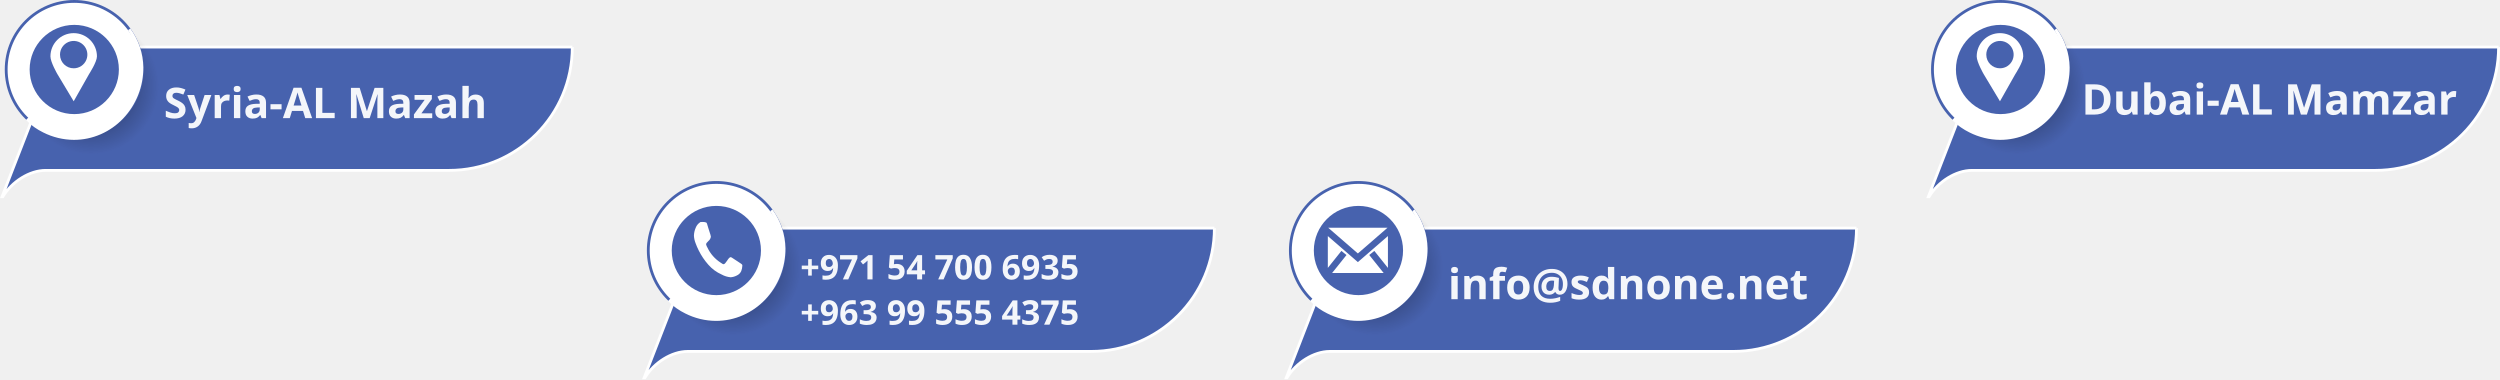
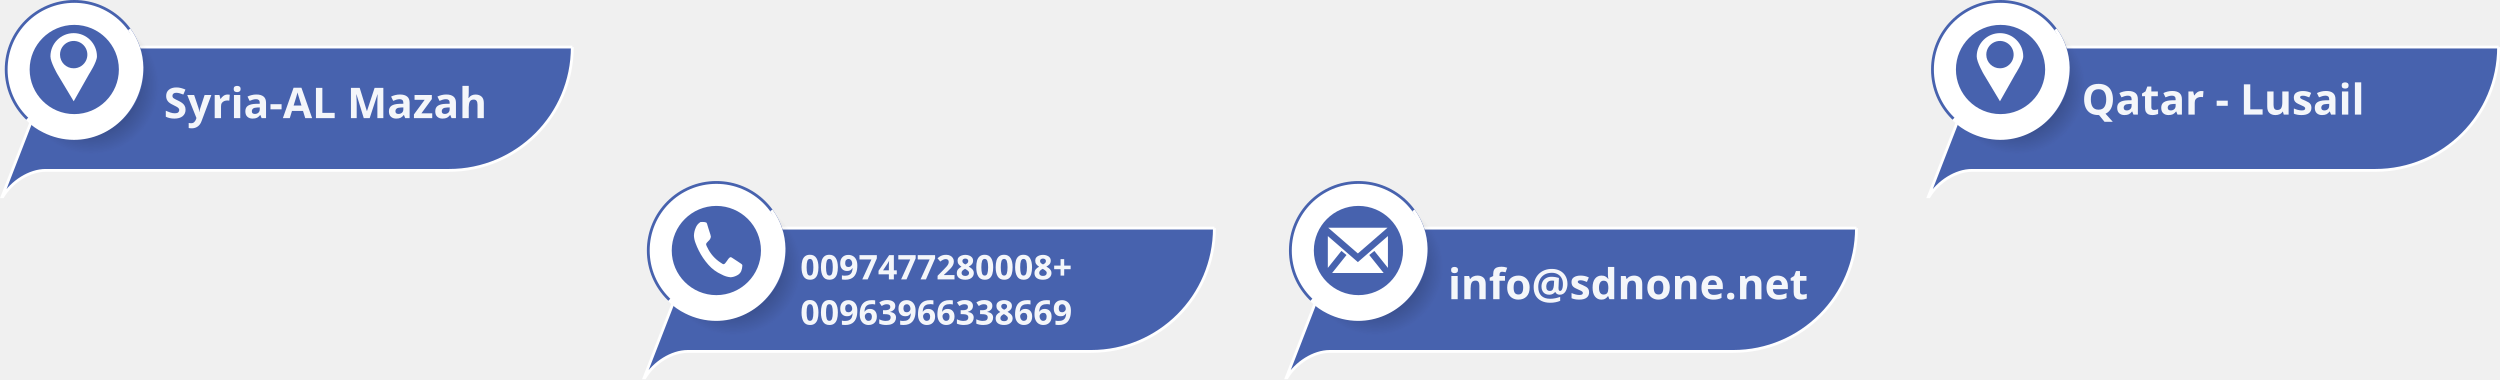
<svg xmlns="http://www.w3.org/2000/svg" width="883.829" height="134.048" viewBox="0 0 883.829 134.048">
  <defs>
    <radialGradient id="radial-gradient" cx="0.5" cy="0.5" r="0.5" gradientUnits="objectBoundingBox">
      <stop offset="0" />
      <stop offset="1" stop-color="#fff" />
    </radialGradient>
  </defs>
-   <g id="Contacts" transform="translate(-2147.072 -5704.475)">
+   <g id="Contacts" transform="translate(-2147.071 -5704.475)">
    <g id="Group_11612" data-name="Group 11612" transform="translate(1900.401 5201.738)">
      <g id="Group_11580" data-name="Group 11580" transform="translate(73 0)">
        <g id="Group_11579" data-name="Group 11579" transform="translate(172.58 502.237)">
          <g id="Group_11611" data-name="Group 11611">
            <g id="Group_11572" data-name="Group 11572">
              <g id="Group_11571" data-name="Group 11571">
                <g id="Group_11570" data-name="Group 11570">
                  <g id="Group_11568" data-name="Group 11568" transform="translate(0 17.14)">
                    <path id="Path_1000" data-name="Path 1000" d="M36.9,232.834H-132.407c-6.5,0-13.808,5.266-16.328,11.764L-164.7,285.743h.258c3.192-5.32,9.463-9.31,15.118-9.31H-6.7a43.6,43.6,0,0,0,43.6-43.6Z" transform="translate(166.519 -232.834)" fill="#4762ae" stroke="#fff" stroke-width="1" />
                  </g>
                  <g id="Group_11569" data-name="Group 11569" transform="translate(3.277 1)">
                    <circle id="Ellipse_24" data-name="Ellipse 24" cx="24.067" cy="24.067" r="24.067" transform="translate(5.89 5.89)" stroke="rgba(0,0,0,0)" stroke-width="1" opacity="0.54" fill="url(#radial-gradient)" style="mix-blend-mode: multiply;isolation: isolate" />
                    <path id="Path_1003" data-name="Path 1003" d="M24.067,0A24.067,24.067,0,1,1,0,24.067,24.067,24.067,0,0,1,24.067,0Z" fill="#fff" stroke="#4762ae" stroke-width="1" />
                    <path id="Path_1002" data-name="Path 1002" d="M-143.29,260.193a16.292,16.292,0,0,1-16.273-16.273,16.292,16.292,0,0,1,16.273-16.274,16.292,16.292,0,0,1,16.273,16.274A16.292,16.292,0,0,1-143.29,260.193Z" transform="translate(167.357 -219.852)" fill="#4762ae" stroke="#fff" stroke-width="1" />
                  </g>
                </g>
                <g id="SVGRepo_iconCarrier" transform="translate(11.143 8.287)">
                  <path id="Path_1009" data-name="Path 1009" d="M11.163,11.554A4.837,4.837,0,1,1,16,16.36a4.822,4.822,0,0,1-4.837-4.806Zm-3.386.6c0,2.011,2.454,6.25,2.454,6.25L16,28.018,21.438,18.4s2.785-4.27,2.785-6.25a8.223,8.223,0,0,0-16.446,0Z" fill="#fff" />
                </g>
              </g>
            </g>
            <path id="Subtraction_4" data-name="Subtraction 4" d="M16.25,43.044A23.865,23.865,0,0,1,5.591,40.453,22.133,22.133,0,0,1,0,36.544l.619-.683A22.843,22.843,0,0,0,15.923,41.8c12.913,0,23.419-10.965,23.419-24.442A25.179,25.179,0,0,0,35.834,4.486a23.47,23.47,0,0,1,4.483,13.44,25.515,25.515,0,0,1-7.049,17.761,23.968,23.968,0,0,1-7.65,5.383A23.061,23.061,0,0,1,16.25,43.044Z" transform="translate(10.954 6.404)" fill="#fff" stroke="#fff" stroke-width="1" />
          </g>
        </g>
      </g>
      <text id="Syria-AL_Mazah" data-name="Syria-AL Mazah" transform="translate(304.599 528.507)" fill="#f4f6fa" font-size="15" font-family="SegoeUI-Bold, Segoe UI" font-weight="700">
        <tspan x="0" y="16">Syria-AL Mazah</tspan>
      </text>
    </g>
    <g id="Group_11612-2" data-name="Group 11612" transform="translate(2354.401 5265.738)">
      <g id="Group_11580-2" data-name="Group 11580" transform="translate(73 0)">
        <g id="Group_11579-2" data-name="Group 11579" transform="translate(172.58 502.237)">
          <g id="Group_11611-2" data-name="Group 11611">
            <g id="Group_11572-2" data-name="Group 11572">
              <g id="Group_11571-2" data-name="Group 11571">
                <g id="Group_11570-2" data-name="Group 11570">
                  <g id="Group_11568-2" data-name="Group 11568" transform="translate(0 17.14)">
                    <path id="Path_1000-2" data-name="Path 1000" d="M36.9,232.834H-132.407c-6.5,0-13.808,5.266-16.328,11.764L-164.7,285.743h.258c3.192-5.32,9.463-9.31,15.118-9.31H-6.7a43.6,43.6,0,0,0,43.6-43.6Z" transform="translate(166.519 -232.834)" fill="#4762ae" stroke="#fff" stroke-width="1" />
                  </g>
                  <g id="Group_11569-2" data-name="Group 11569" transform="translate(3.277 1)">
                    <circle id="Ellipse_24-2" data-name="Ellipse 24" cx="24.067" cy="24.067" r="24.067" transform="translate(5.89 5.89)" stroke="rgba(0,0,0,0)" stroke-width="1" opacity="0.54" fill="url(#radial-gradient)" style="mix-blend-mode: multiply;isolation: isolate" />
                    <path id="Path_1003-2" data-name="Path 1003" d="M24.067,0A24.067,24.067,0,1,1,0,24.067,24.067,24.067,0,0,1,24.067,0Z" fill="#fff" stroke="#4762ae" stroke-width="1" />
                    <path id="Path_1002-2" data-name="Path 1002" d="M-143.29,260.193a16.292,16.292,0,0,1-16.273-16.273,16.292,16.292,0,0,1,16.273-16.274,16.292,16.292,0,0,1,16.273,16.274A16.292,16.292,0,0,1-143.29,260.193Z" transform="translate(167.357 -219.852)" fill="#4762ae" stroke="#fff" stroke-width="1" />
                  </g>
                </g>
                <g id="SVGRepo_iconCarrier-2" data-name="SVGRepo_iconCarrier" transform="translate(16.019 -209.488)">
                  <path id="Path_1008" data-name="Path 1008" d="M22.247,228.344v13.783L16.869,235.4l-1.022.818,5.431,6.789H.97L6.4,236.223,5.378,235.4,0,242.127V228.344l11.123,9.646Zm0-2.344v.61l-11.123,9.645L0,226.61V226H22.246Z" fill="#fff" stroke="#4762ae" stroke-width="1" fill-rule="evenodd" />
                </g>
              </g>
            </g>
            <path id="Subtraction_4-2" data-name="Subtraction 4" d="M16.25,43.044A23.865,23.865,0,0,1,5.591,40.453,22.133,22.133,0,0,1,0,36.544l.619-.683A22.843,22.843,0,0,0,15.923,41.8c12.913,0,23.419-10.965,23.419-24.442A25.179,25.179,0,0,0,35.834,4.486a23.47,23.47,0,0,1,4.483,13.44,25.515,25.515,0,0,1-7.049,17.761,23.968,23.968,0,0,1-7.65,5.383A23.061,23.061,0,0,1,16.25,43.044Z" transform="translate(10.954 6.404)" fill="#fff" stroke="#fff" stroke-width="1" />
          </g>
        </g>
      </g>
      <text id="info_sdnone.net" data-name="info@sdnone.net" transform="translate(304.599 528.507)" fill="#f4f6fa" font-size="15" font-family="SegoeUI-Bold, Segoe UI" font-weight="700">
        <tspan x="0" y="16">info@sdnone.net</tspan>
      </text>
    </g>
    <g id="Group_11612-3" data-name="Group 11612" transform="translate(2581.401 5201.738)">
      <g id="Group_11580-3" data-name="Group 11580" transform="translate(73 0)">
        <g id="Group_11579-3" data-name="Group 11579" transform="translate(172.58 502.237)">
          <g id="Group_11611-3" data-name="Group 11611">
            <g id="Group_11572-3" data-name="Group 11572">
              <g id="Group_11571-3" data-name="Group 11571">
                <g id="Group_11570-3" data-name="Group 11570">
                  <g id="Group_11568-3" data-name="Group 11568" transform="translate(0 17.14)">
                    <path id="Path_1000-3" data-name="Path 1000" d="M36.9,232.834H-132.407c-6.5,0-13.808,5.266-16.328,11.764L-164.7,285.743h.258c3.192-5.32,9.463-9.31,15.118-9.31H-6.7a43.6,43.6,0,0,0,43.6-43.6Z" transform="translate(166.519 -232.834)" fill="#4762ae" stroke="#fff" stroke-width="1" />
                  </g>
                  <g id="Group_11569-3" data-name="Group 11569" transform="translate(3.277 1)">
                    <circle id="Ellipse_24-3" data-name="Ellipse 24" cx="24.067" cy="24.067" r="24.067" transform="translate(5.89 5.89)" stroke="rgba(0,0,0,0)" stroke-width="1" opacity="0.54" fill="url(#radial-gradient)" style="mix-blend-mode: multiply;isolation: isolate" />
                    <path id="Path_1003-3" data-name="Path 1003" d="M24.067,0A24.067,24.067,0,1,1,0,24.067,24.067,24.067,0,0,1,24.067,0Z" fill="#fff" stroke="#4762ae" stroke-width="1" />
                    <path id="Path_1002-3" data-name="Path 1002" d="M-143.29,260.193a16.292,16.292,0,0,1-16.273-16.273,16.292,16.292,0,0,1,16.273-16.274,16.292,16.292,0,0,1,16.273,16.274A16.292,16.292,0,0,1-143.29,260.193Z" transform="translate(167.357 -219.852)" fill="#4762ae" stroke="#fff" stroke-width="1" />
                  </g>
                </g>
                <g id="SVGRepo_iconCarrier-3" data-name="SVGRepo_iconCarrier" transform="translate(11.143 8.287)">
                  <path id="Path_1009-2" data-name="Path 1009" d="M11.163,11.554A4.837,4.837,0,1,1,16,16.36a4.822,4.822,0,0,1-4.837-4.806Zm-3.386.6c0,2.011,2.454,6.25,2.454,6.25L16,28.018,21.438,18.4s2.785-4.27,2.785-6.25a8.223,8.223,0,0,0-16.446,0Z" fill="#fff" />
                </g>
              </g>
            </g>
            <path id="Subtraction_4-3" data-name="Subtraction 4" d="M16.25,43.044A23.865,23.865,0,0,1,5.591,40.453,22.133,22.133,0,0,1,0,36.544l.619-.683A22.843,22.843,0,0,0,15.923,41.8c12.913,0,23.419-10.965,23.419-24.442A25.179,25.179,0,0,0,35.834,4.486a23.47,23.47,0,0,1,4.483,13.44,25.515,25.515,0,0,1-7.049,17.761,23.968,23.968,0,0,1-7.65,5.383A23.061,23.061,0,0,1,16.25,43.044Z" transform="translate(10.954 6.404)" fill="#fff" stroke="#fff" stroke-width="1" />
          </g>
        </g>
      </g>
-       <text id="Dubai-AL_Mamzar" data-name="Dubai-AL Mamzar" transform="translate(301.599 527.261)" fill="#f4f6fa" font-size="15" font-family="SegoeUI-Bold, Segoe UI" font-weight="700">
-         <tspan x="0" y="16">Dubai-AL Mamzar</tspan>
+       <text id="Qatar_-_Lusail" data-name="Qatar - Lusail" transform="translate(301.599 527.261)" fill="#f4f6fa" font-size="15" font-family="SegoeUI-Bold, Segoe UI" font-weight="700">
+         <tspan x="0" y="16">Qatar - Lusail</tspan>
      </text>
    </g>
    <g id="Group_11615" data-name="Group 11615" transform="translate(-8 64)">
      <g id="Group_11612-4" data-name="Group 11612" transform="translate(2135.401 5201.738)">
        <g id="Group_11580-4" data-name="Group 11580" transform="translate(73 0)">
          <g id="Group_11579-4" data-name="Group 11579" transform="translate(172.58 502.237)">
            <g id="Group_11611-4" data-name="Group 11611">
              <g id="Group_11572-4" data-name="Group 11572">
                <g id="Group_11571-4" data-name="Group 11571">
                  <g id="Group_11570-4" data-name="Group 11570">
                    <g id="Group_11568-4" data-name="Group 11568" transform="translate(0 17.14)">
                      <path id="Path_1000-4" data-name="Path 1000" d="M36.9,232.834H-132.407c-6.5,0-13.808,5.266-16.328,11.764L-164.7,285.743h.258c3.192-5.32,9.463-9.31,15.118-9.31H-6.7a43.6,43.6,0,0,0,43.6-43.6Z" transform="translate(166.519 -232.834)" fill="#4762ae" stroke="#fff" stroke-width="1" />
                    </g>
                    <g id="Group_11569-4" data-name="Group 11569" transform="translate(3.277 1)">
                      <circle id="Ellipse_24-4" data-name="Ellipse 24" cx="24.067" cy="24.067" r="24.067" transform="translate(5.89 5.89)" stroke="rgba(0,0,0,0)" stroke-width="1" opacity="0.54" fill="url(#radial-gradient)" style="mix-blend-mode: multiply;isolation: isolate" />
                      <path id="Path_1003-4" data-name="Path 1003" d="M24.067,0A24.067,24.067,0,1,1,0,24.067,24.067,24.067,0,0,1,24.067,0Z" fill="#fff" stroke="#4762ae" stroke-width="1" />
                      <path id="Path_1002-4" data-name="Path 1002" d="M-143.29,260.193a16.292,16.292,0,0,1-16.273-16.273,16.292,16.292,0,0,1,16.273-16.274,16.292,16.292,0,0,1,16.273,16.274A16.292,16.292,0,0,1-143.29,260.193Z" transform="translate(167.357 -219.852)" fill="#4762ae" stroke="#fff" stroke-width="1" />
                    </g>
                  </g>
                </g>
              </g>
              <path id="Subtraction_4-4" data-name="Subtraction 4" d="M16.25,43.044A23.865,23.865,0,0,1,5.591,40.453,22.133,22.133,0,0,1,0,36.544l.619-.683A22.843,22.843,0,0,0,15.923,41.8c12.913,0,23.419-10.965,23.419-24.442A25.179,25.179,0,0,0,35.834,4.486a23.47,23.47,0,0,1,4.483,13.44,25.515,25.515,0,0,1-7.049,17.761,23.968,23.968,0,0,1-7.65,5.383A23.061,23.061,0,0,1,16.25,43.044Z" transform="translate(10.954 6.404)" fill="#fff" stroke="#fff" stroke-width="1" />
            </g>
          </g>
        </g>
-         <text id="_971_54_700_6935_963_99_555_4375" data-name="+971 54 700 6935 +963 99 555 4375" transform="translate(302.599 524.507)" fill="#f4f6fa" font-size="12" font-family="SegoeUI-Bold, Segoe UI" font-weight="700">
-           <tspan x="0" y="13">+971 54 700 6935</tspan>
-           <tspan x="0" y="29">+963 99 555 4375</tspan>
+         <text id="_0097477280008_00963966338669" data-name="0097477280008+ 00963966338669" transform="translate(302.599 524.507)" fill="#f4f6fa" font-size="12" font-family="SegoeUI-Bold, Segoe UI" font-weight="700">
+           <tspan x="0" y="13">0097477280008+</tspan>
+           <tspan x="0" y="29">00963966338669</tspan>
        </text>
      </g>
      <g id="SVGRepo_iconCarrier-4" data-name="SVGRepo_iconCarrier" transform="translate(2400.396 5718.942)">
        <path id="Path_999" data-name="Path 999" d="M0,9.663a8.478,8.478,0,0,0,.6,2.673,23.225,23.225,0,0,0,1.1,2.536,23.033,23.033,0,0,0,3.412,5.046,13.412,13.412,0,0,0,4.676,3.437,7.89,7.89,0,0,0,3.2.982,5.487,5.487,0,0,0,2.123-.6,3.122,3.122,0,0,0,1.6-1.554,5.865,5.865,0,0,0,.405-1.91.88.88,0,0,0-.024-.3,1.21,1.21,0,0,0-.43-.436c-.43-.245-.5-.327-1.145-.764-.668-.436-1.36-.928-1.957-1.282A1.486,1.486,0,0,0,13,17.217c-.382,0-.859.6-1.264,1.255-.43.655-.907,1.255-1.241,1.255a.938.938,0,0,1-.525-.218c-.191-.136-.382-.245-.5-.327a12.784,12.784,0,0,1-4.7-5.346,3.62,3.62,0,0,1-.477-1.146c0-.354.43-.764.859-1.2a2.281,2.281,0,0,0,.835-1.5,3.936,3.936,0,0,0-.144-.682c-.215-.71-.5-1.527-.74-2.318-.119-.382-.215-.655-.239-.791a1,1,0,0,1-.1-.327c-.024-.136-.072-.245-.1-.354a1.215,1.215,0,0,0-.31-.545,2.537,2.537,0,0,0-.692-.164c-.286,0-.621-.027-.763-.027a.948.948,0,0,0-.263.027h-.31A4.024,4.024,0,0,0,.62,6.854,7.47,7.47,0,0,0,0,9.663Z" transform="translate(0.001 -4.781)" fill="#fff" />
      </g>
    </g>
  </g>
</svg>
